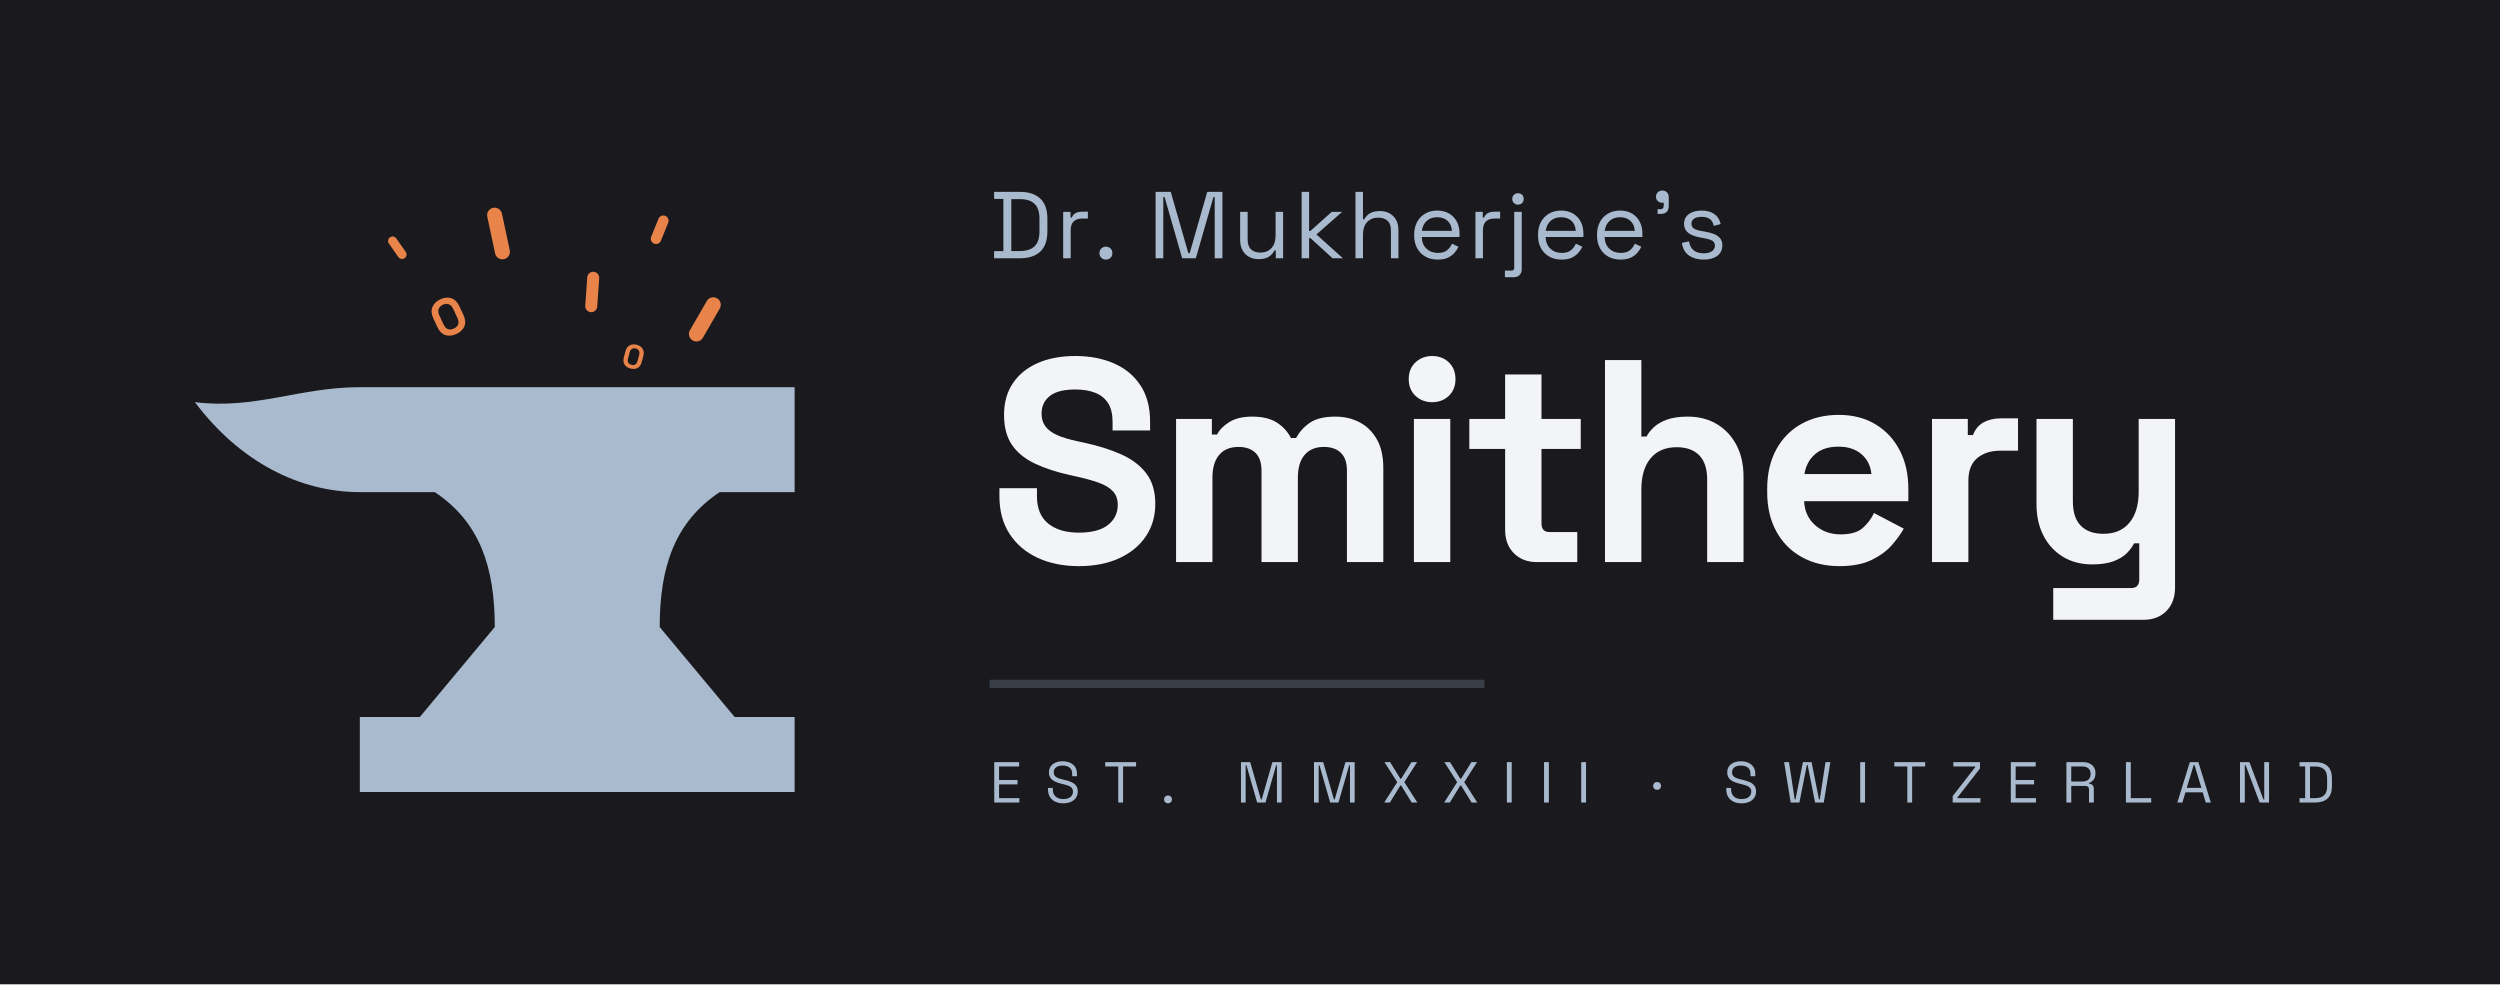
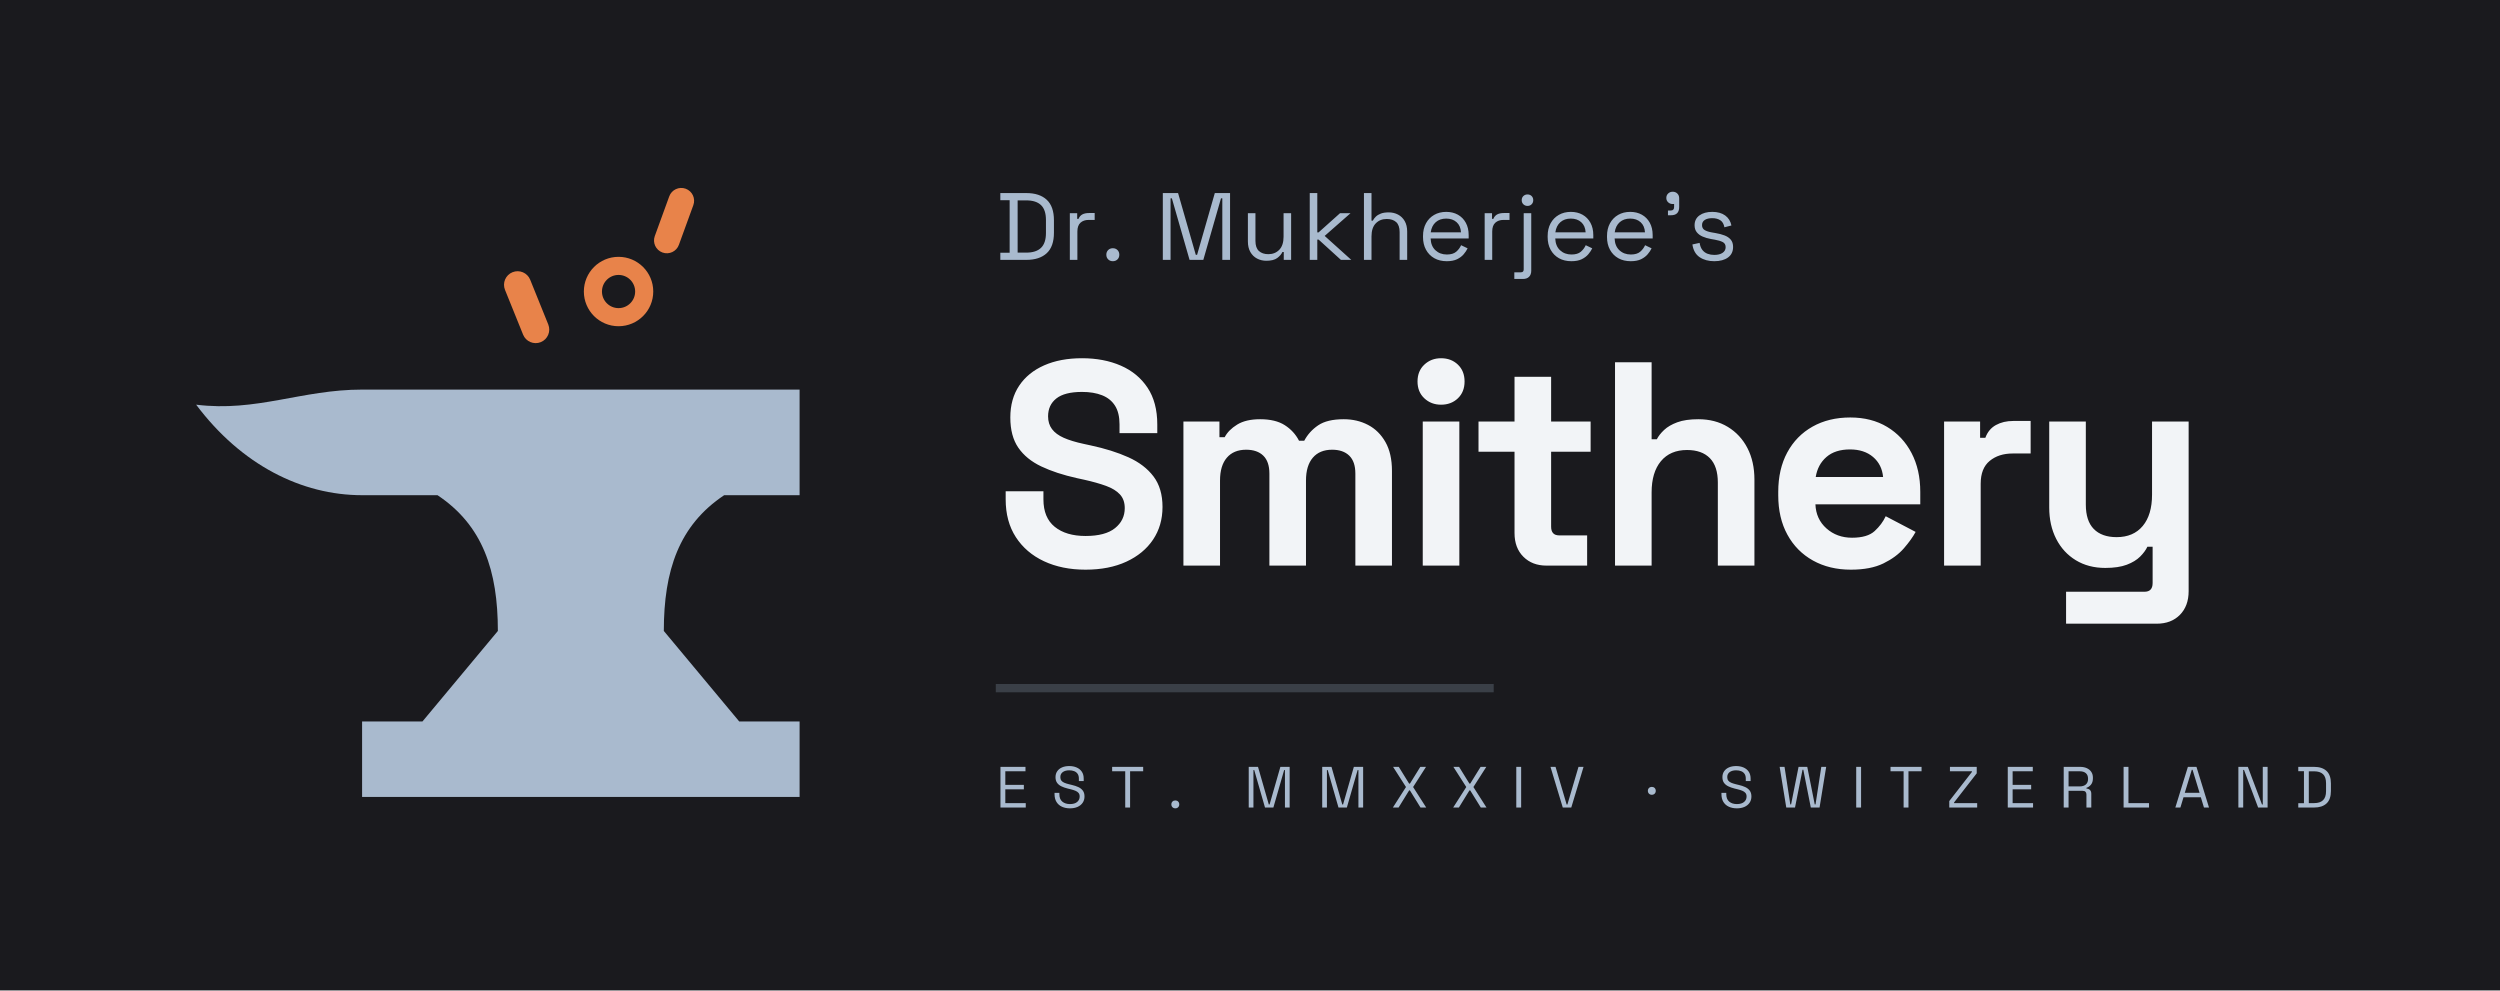
- <svg xmlns="http://www.w3.org/2000/svg" viewBox="0 0 606.298 238.712" width="606.298" height="238.712">
+ <svg xmlns="http://www.w3.org/2000/svg" viewBox="0 0 602.532 238.712" width="602.532" height="238.712">
  <rect width="100%" height="100%" fill="#1A1A1E" />
  <g transform="translate(40 40)">
    <g transform="translate(0 2.992)">
      <g transform="scale(1.818) translate(-4 -2)">
-         <path d="M42.887 22.901Q42.1 23.268 41.422 23.056Q40.743 22.843 40.332 21.961L39.811 20.844Q39.412 19.988 39.679 19.319Q39.946 18.65 40.733 18.283Q41.526 17.913 42.207 18.14Q42.888 18.367 43.288 19.223L43.808 20.34Q44.22 21.222 43.95 21.877Q43.68 22.532 42.887 22.901ZM42.549 22.178Q43.025 21.956 43.129 21.591Q43.233 21.226 43.008 20.744L42.458 19.564Q42.23 19.075 41.863 18.942Q41.495 18.808 41.07 19.006Q40.632 19.21 40.51 19.584Q40.387 19.958 40.605 20.428L41.156 21.608Q41.389 22.109 41.738 22.252Q42.086 22.394 42.549 22.178Z" fill="#E8834A" />
-         <path d="M66.095 27.51Q65.556 27.365 65.31 26.98Q65.064 26.595 65.226 25.991L65.431 25.226Q65.588 24.639 65.996 24.42Q66.404 24.201 66.943 24.345Q67.487 24.491 67.728 24.884Q67.97 25.277 67.813 25.864L67.608 26.629Q67.446 27.233 67.042 27.444Q66.639 27.655 66.095 27.51ZM66.228 27.014Q66.554 27.102 66.756 26.965Q66.958 26.828 67.047 26.497L67.264 25.689Q67.353 25.354 67.227 25.137Q67.102 24.919 66.811 24.841Q66.511 24.761 66.296 24.894Q66.08 25.027 65.994 25.349L65.778 26.157Q65.686 26.501 65.798 26.715Q65.911 26.929 66.228 27.014Z" fill="#E8834A" />
-         <rect x="47.5" y="6" width="2" height="7" rx="1" fill="#E8834A" transform="rotate(-12 48.5 9.5)" />
-         <rect x="34.4" y="9.7" width="1.2" height="3.4" rx="0.6" fill="#E8834A" transform="rotate(-35 35 11.4)" />
-         <rect x="60.2" y="14.6" width="1.6" height="5.4" rx="0.8" fill="#E8834A" transform="rotate(4 61 17.3)" />
-         <rect x="69.3" y="7" width="1.4" height="4" rx="0.7" fill="#E8834A" transform="rotate(22 70 9)" />
-         <rect x="75" y="17.7" width="2" height="6.5" rx="1" fill="#E8834A" transform="rotate(30 76 21)" />
+         <rect x="50" y="14" width="3.6" height="10" rx="1.8" fill="#E8834A" transform="rotate(-22 52 19)" />
+         <circle cx="64" cy="17" r="3.4" fill="none" stroke="#E8834A" stroke-width="2.4" />
+         <rect x="69.5" y="3" width="3.4" height="9" rx="1.7" fill="#E8834A" transform="rotate(20 71 8)" />
        <path d="M30 30 H88 V44 H78 C72 48 70 54 70 62 L80 74 H88 V84 H30 V74 H38 L48 62 C48 54 46 48 40 44 H30 C22 44 14 40 8 32 C16 33 22 30 30 30 Z" fill="#A9BACE" />
      </g>
    </g>
    <g transform="translate(0 0)">
      <path d="M201.091 22.632V20.911H203.337V8.253H201.091V6.532H207.355Q210.533 6.532 212.273 8.144Q214.012 9.756 214.012 13.097V16.084Q214.012 19.425 212.273 21.028Q210.533 22.632 207.355 22.632ZM205.263 20.884H207.369Q209.699 20.884 210.893 19.739Q212.087 18.593 212.087 16.159V13.021Q212.087 10.564 210.893 9.43Q209.699 8.296 207.369 8.296H205.263ZM217.843 22.632V11.387H219.617V12.757H219.933Q220.235 12.018 220.854 11.68Q221.473 11.341 222.5 11.341H223.831V13.003H222.373Q221.154 13.003 220.409 13.679Q219.663 14.355 219.663 15.787V22.632ZM228.208 22.954Q227.529 22.954 227.085 22.514Q226.64 22.075 226.64 21.388Q226.64 20.701 227.085 20.263Q227.529 19.825 228.208 19.825Q228.886 19.825 229.328 20.265Q229.769 20.704 229.769 21.391Q229.769 22.078 229.328 22.516Q228.886 22.954 228.208 22.954ZM240.255 22.632V6.532H243.93L248.199 21.411H248.515L252.784 6.532H256.459V22.632H254.593V7.8H254.277L250.015 22.632H246.699L242.437 7.8H242.121V22.632ZM265.213 22.849Q263.977 22.849 262.96 22.313Q261.944 21.777 261.351 20.736Q260.758 19.696 260.758 18.195V11.387H262.578V18.063Q262.578 19.727 263.415 20.493Q264.251 21.26 265.686 21.26Q267.297 21.26 268.327 20.195Q269.357 19.13 269.357 17.036V11.387H271.177V22.632H269.403V20.729H269.087Q268.713 21.532 267.824 22.191Q266.934 22.849 265.213 22.849ZM275.665 22.632V6.532H277.485V16.005H277.801L282.961 11.387H285.492L279.262 16.858L285.676 22.632H283.175L277.801 17.742H277.485V22.632ZM288.729 22.632V6.532H290.549V13.182H290.865Q291.114 12.684 291.579 12.226Q292.043 11.768 292.797 11.477Q293.55 11.187 294.693 11.187Q295.945 11.187 296.954 11.723Q297.963 12.259 298.556 13.288Q299.148 14.316 299.148 15.824V22.632H297.328V15.956Q297.328 14.276 296.492 13.526Q295.655 12.776 294.221 12.776Q292.609 12.776 291.579 13.833Q290.549 14.89 290.549 16.983V22.632ZM308.683 22.954Q306.965 22.954 305.682 22.23Q304.399 21.505 303.682 20.191Q302.966 18.876 302.966 17.148V16.872Q302.966 15.127 303.679 13.82Q304.392 12.514 305.655 11.79Q306.919 11.065 308.556 11.065Q310.153 11.065 311.37 11.747Q312.588 12.43 313.278 13.687Q313.968 14.944 313.968 16.659V17.469H304.799Q304.862 19.295 305.959 20.317Q307.057 21.339 308.71 21.339Q310.174 21.339 310.953 20.679Q311.732 20.019 312.145 19.098L313.714 19.85Q313.376 20.562 312.766 21.28Q312.157 21.998 311.178 22.476Q310.198 22.954 308.683 22.954ZM304.822 15.993H312.118Q312.026 14.416 311.055 13.548Q310.084 12.681 308.549 12.681Q307.017 12.681 306.033 13.548Q305.049 14.416 304.822 15.993ZM317.824 22.632V11.387H319.598V12.757H319.914Q320.216 12.018 320.835 11.68Q321.454 11.341 322.481 11.341H323.812V13.003H322.354Q321.135 13.003 320.39 13.679Q319.644 14.355 319.644 15.787V22.632ZM324.971 27.232V25.63H326.553Q327.231 25.63 327.231 24.94V11.387H329.051V25.244Q329.051 26.172 328.533 26.702Q328.014 27.232 327.044 27.232ZM328.141 9.629Q327.555 9.629 327.153 9.237Q326.752 8.845 326.752 8.246Q326.752 7.63 327.153 7.247Q327.555 6.863 328.141 6.863Q328.75 6.863 329.14 7.247Q329.53 7.63 329.53 8.246Q329.53 8.845 329.14 9.237Q328.75 9.629 328.141 9.629ZM338.721 22.954Q337.003 22.954 335.72 22.23Q334.437 21.505 333.72 20.191Q333.004 18.876 333.004 17.148V16.872Q333.004 15.127 333.717 13.82Q334.43 12.514 335.693 11.79Q336.957 11.065 338.594 11.065Q340.191 11.065 341.408 11.747Q342.626 12.43 343.316 13.687Q344.006 14.944 344.006 16.659V17.469H334.837Q334.9 19.295 335.997 20.317Q337.095 21.339 338.748 21.339Q340.212 21.339 340.991 20.679Q341.77 20.019 342.183 19.098L343.752 19.85Q343.414 20.562 342.804 21.28Q342.195 21.998 341.216 22.476Q340.236 22.954 338.721 22.954ZM334.86 15.993H342.156Q342.064 14.416 341.093 13.548Q340.122 12.681 338.587 12.681Q337.055 12.681 336.071 13.548Q335.087 14.416 334.86 15.993ZM353.027 22.954Q351.309 22.954 350.026 22.23Q348.743 21.505 348.026 20.191Q347.31 18.876 347.31 17.148V16.872Q347.31 15.127 348.023 13.82Q348.736 12.514 349.999 11.79Q351.263 11.065 352.9 11.065Q354.497 11.065 355.714 11.747Q356.932 12.43 357.622 13.687Q358.312 14.944 358.312 16.659V17.469H349.143Q349.206 19.295 350.303 20.317Q351.401 21.339 353.054 21.339Q354.518 21.339 355.297 20.679Q356.076 20.019 356.489 19.098L358.058 19.85Q357.72 20.562 357.11 21.28Q356.501 21.998 355.522 22.476Q354.542 22.954 353.027 22.954ZM349.166 15.993H356.462Q356.37 14.416 355.399 13.548Q354.428 12.681 352.893 12.681Q351.361 12.681 350.377 13.548Q349.393 14.416 349.166 15.993ZM361.999 11.878V10.739H362.651Q363.481 10.739 363.481 9.91V9.174H363.155Q362.496 9.174 362.05 8.76Q361.604 8.347 361.604 7.708Q361.604 7.05 362.05 6.63Q362.496 6.21 363.155 6.21Q363.82 6.21 364.263 6.65Q364.706 7.089 364.706 7.768V9.89Q364.706 11.878 362.734 11.878ZM373.157 22.954Q371.073 22.954 369.638 21.988Q368.204 21.022 367.889 18.918L369.626 18.538Q369.803 19.637 370.314 20.268Q370.824 20.9 371.567 21.169Q372.31 21.438 373.157 21.438Q374.43 21.438 375.166 20.934Q375.902 20.431 375.902 19.575Q375.902 18.703 375.205 18.342Q374.509 17.981 373.284 17.765L372.346 17.601Q371.248 17.403 370.357 17.017Q369.466 16.631 368.942 15.967Q368.417 15.303 368.417 14.29Q368.417 12.768 369.586 11.917Q370.754 11.065 372.68 11.065Q374.589 11.065 375.781 11.924Q376.972 12.784 377.298 14.343L375.603 14.779Q375.387 13.579 374.611 13.08Q373.835 12.581 372.68 12.581Q371.542 12.581 370.876 13.008Q370.211 13.434 370.211 14.25Q370.211 15.064 370.834 15.442Q371.457 15.821 372.533 16.008L373.471 16.172Q374.661 16.37 375.618 16.733Q376.575 17.096 377.135 17.757Q377.696 18.417 377.696 19.515Q377.696 21.162 376.47 22.058Q375.244 22.954 373.157 22.954Z" fill="#A9BACE" />
      <path d="M221.63 97.298Q215.96 97.298 211.62 95.268Q207.28 93.238 204.83 89.458Q202.38 85.678 202.38 80.358V78.398H211.48V80.358Q211.48 84.768 214.21 86.973Q216.94 89.178 221.63 89.178Q226.39 89.178 228.735 87.288Q231.08 85.398 231.08 82.458Q231.08 80.428 229.925 79.168Q228.77 77.908 226.565 77.103Q224.36 76.298 221.21 75.598L219.6 75.248Q214.56 74.128 210.955 72.413Q207.35 70.698 205.425 67.898Q203.5 65.098 203.5 60.618Q203.5 56.138 205.635 52.953Q207.77 49.768 211.655 48.053Q215.54 46.338 220.79 46.338Q226.04 46.338 230.135 48.123Q234.23 49.908 236.575 53.443Q238.92 56.978 238.92 62.298V64.398H229.82V62.298Q229.82 59.498 228.735 57.783Q227.65 56.068 225.62 55.263Q223.59 54.458 220.79 54.458Q216.59 54.458 214.595 56.033Q212.6 57.608 212.6 60.338Q212.6 62.158 213.545 63.418Q214.49 64.678 216.38 65.518Q218.27 66.358 221.21 66.988L222.82 67.338Q228.07 68.458 231.955 70.208Q235.84 71.958 238.01 74.828Q240.18 77.698 240.18 82.178Q240.18 86.658 237.905 90.053Q235.63 93.448 231.465 95.373Q227.3 97.298 221.63 97.298ZM245.22 96.318V61.598H253.9V65.378H255.16Q256.07 63.628 258.17 62.333Q260.27 61.038 263.7 61.038Q267.41 61.038 269.65 62.473Q271.89 63.908 273.08 66.218H274.34Q275.53 63.978 277.7 62.508Q279.87 61.038 283.86 61.038Q287.08 61.038 289.705 62.403Q292.33 63.768 293.905 66.533Q295.48 69.298 295.48 73.498V96.318H286.66V74.128Q286.66 71.258 285.19 69.823Q283.72 68.388 281.06 68.388Q278.05 68.388 276.405 70.313Q274.76 72.238 274.76 75.808V96.318H265.94V74.128Q265.94 71.258 264.47 69.823Q263 68.388 260.34 68.388Q257.33 68.388 255.685 70.313Q254.04 72.238 254.04 75.808V96.318ZM302.9 96.318V61.598H311.72V96.318ZM307.31 57.538Q304.93 57.538 303.285 55.998Q301.64 54.458 301.64 51.938Q301.64 49.418 303.285 47.878Q304.93 46.338 307.31 46.338Q309.76 46.338 311.37 47.878Q312.98 49.418 312.98 51.938Q312.98 54.458 311.37 55.998Q309.76 57.538 307.31 57.538ZM332.72 96.318Q329.29 96.318 327.155 94.183Q325.02 92.048 325.02 88.478V68.878H316.34V61.598H325.02V50.818H333.84V61.598H343.36V68.878H333.84V86.938Q333.84 89.038 335.8 89.038H342.52V96.318ZM349.24 96.318V47.318H358.06V65.868H359.32Q359.88 64.748 361.07 63.628Q362.26 62.508 364.255 61.773Q366.25 61.038 369.33 61.038Q373.39 61.038 376.435 62.893Q379.48 64.748 381.16 68.003Q382.84 71.258 382.84 75.598V96.318H374.02V76.298Q374.02 72.378 372.095 70.418Q370.17 68.458 366.6 68.458Q362.54 68.458 360.3 71.153Q358.06 73.848 358.06 78.678V96.318ZM406.08 97.298Q400.9 97.298 396.945 95.093Q392.99 92.888 390.785 88.863Q388.58 84.838 388.58 79.378V78.538Q388.58 73.078 390.75 69.053Q392.92 65.028 396.84 62.823Q400.76 60.618 405.94 60.618Q411.05 60.618 414.83 62.893Q418.61 65.168 420.71 69.193Q422.81 73.218 422.81 78.538V81.548H397.54Q397.68 85.118 400.2 87.358Q402.72 89.598 406.36 89.598Q410.07 89.598 411.82 87.988Q413.57 86.378 414.48 84.418L421.69 88.198Q420.71 90.018 418.855 92.153Q417 94.288 413.92 95.793Q410.84 97.298 406.08 97.298ZM397.61 74.968H413.85Q413.57 71.958 411.435 70.138Q409.3 68.318 405.87 68.318Q402.3 68.318 400.2 70.138Q398.1 71.958 397.61 74.968ZM428.55 96.318V61.598H437.23V65.518H438.49Q439.26 63.418 441.045 62.438Q442.83 61.458 445.21 61.458H449.41V69.298H445.07Q441.71 69.298 439.54 71.083Q437.37 72.868 437.37 76.578V96.318ZM457.95 110.318V102.618H476.85Q478.81 102.618 478.81 100.518V91.768H477.55Q476.99 92.958 475.8 94.148Q474.61 95.338 472.58 96.108Q470.55 96.878 467.4 96.878Q463.34 96.878 460.295 95.023Q457.25 93.168 455.57 89.878Q453.89 86.588 453.89 82.318V61.598H462.71V81.618Q462.71 85.538 464.635 87.498Q466.56 89.458 470.13 89.458Q474.19 89.458 476.43 86.763Q478.67 84.068 478.67 79.238V61.598H487.49V102.478Q487.49 106.048 485.39 108.183Q483.29 110.318 479.79 110.318Z" fill="#F2F4F7" />
-       <path d="M201.123 154.624V144.824H207.154V145.888H202.295V149.17H206.762V150.234H202.295V153.56H207.219V154.624ZM217.868 154.82Q216.793 154.82 215.955 154.439Q215.117 154.058 214.637 153.297Q214.157 152.536 214.157 151.392V151.09H215.321V151.392Q215.321 152.612 216.031 153.202Q216.741 153.792 217.868 153.792Q219.009 153.792 219.612 153.28Q220.215 152.768 220.215 151.971Q220.215 151.436 219.944 151.11Q219.673 150.783 219.183 150.582Q218.692 150.381 218.032 150.222L217.303 150.042Q216.444 149.828 215.787 149.505Q215.131 149.182 214.761 148.657Q214.391 148.131 214.391 147.305Q214.391 146.479 214.808 145.876Q215.225 145.274 215.967 144.951Q216.709 144.628 217.7 144.628Q218.69 144.628 219.479 144.97Q220.268 145.312 220.727 145.979Q221.186 146.647 221.186 147.651V148.24H220.023V147.651Q220.023 146.942 219.721 146.504Q219.42 146.067 218.894 145.861Q218.369 145.656 217.7 145.656Q216.73 145.656 216.143 146.08Q215.555 146.504 215.555 147.289Q215.555 147.812 215.803 148.133Q216.052 148.455 216.514 148.653Q216.977 148.851 217.625 149.007L218.354 149.186Q219.205 149.38 219.888 149.695Q220.57 150.01 220.975 150.55Q221.379 151.089 221.379 151.955Q221.379 152.821 220.944 153.465Q220.509 154.11 219.72 154.465Q218.932 154.82 217.868 154.82ZM231.194 154.624V145.888H228.04V144.824H235.52V145.888H232.366V154.624ZM243.266 154.82Q242.853 154.82 242.582 154.552Q242.312 154.285 242.312 153.867Q242.312 153.449 242.582 153.182Q242.853 152.915 243.266 152.915Q243.679 152.915 243.948 153.183Q244.216 153.451 244.216 153.869Q244.216 154.287 243.948 154.553Q243.679 154.82 243.266 154.82ZM260.959 154.624V144.824H263.196L265.795 153.881H265.987L268.585 144.824H270.823V154.624H269.687V145.596H269.494L266.9 154.624H264.882L262.287 145.596H262.095V154.624ZM278.669 154.624V144.824H280.906L283.505 153.881H283.697L286.295 144.824H288.533V154.624H287.397V145.596H287.204L284.61 154.624H282.592L279.997 145.596H279.805V154.624ZM295.703 154.624 298.861 149.682 295.751 144.824H297.125L299.618 148.863H299.81L302.313 144.824H303.687L300.577 149.682L303.735 154.624H302.361L299.81 150.501H299.618L297.078 154.624ZM310.235 154.624 313.393 149.682 310.283 144.824H311.657L314.15 148.863H314.342L316.845 144.824H318.219L315.109 149.682L318.267 154.624H316.893L314.342 150.501H314.15L311.61 154.624ZM325.443 154.624V144.824H326.615V154.624ZM334.459 154.624V144.824H335.631V154.624ZM343.475 154.624V144.824H344.647V154.624ZM361.875 151.552Q361.462 151.552 361.192 151.285Q360.921 151.017 360.921 150.599Q360.921 150.181 361.192 149.914Q361.462 149.648 361.875 149.648Q362.288 149.648 362.557 149.915Q362.826 150.183 362.826 150.601Q362.826 151.019 362.557 151.286Q362.288 151.552 361.875 151.552ZM382.368 154.82Q381.293 154.82 380.455 154.439Q379.617 154.058 379.137 153.297Q378.657 152.536 378.657 151.392V151.09H379.821V151.392Q379.821 152.612 380.531 153.202Q381.241 153.792 382.368 153.792Q383.509 153.792 384.112 153.28Q384.715 152.768 384.715 151.971Q384.715 151.436 384.444 151.11Q384.173 150.783 383.683 150.582Q383.192 150.381 382.532 150.222L381.803 150.042Q380.944 149.828 380.287 149.505Q379.631 149.182 379.261 148.657Q378.891 148.131 378.891 147.305Q378.891 146.479 379.308 145.876Q379.725 145.274 380.467 144.951Q381.209 144.628 382.2 144.628Q383.19 144.628 383.979 144.97Q384.768 145.312 385.227 145.979Q385.686 146.647 385.686 147.651V148.24H384.523V147.651Q384.523 146.942 384.221 146.504Q383.92 146.067 383.394 145.861Q382.869 145.656 382.2 145.656Q381.23 145.656 380.643 146.08Q380.055 146.504 380.055 147.289Q380.055 147.812 380.303 148.133Q380.552 148.455 381.014 148.653Q381.477 148.851 382.125 149.007L382.854 149.186Q383.705 149.38 384.388 149.695Q385.07 150.01 385.475 150.55Q385.879 151.089 385.879 151.955Q385.879 152.821 385.444 153.465Q385.009 154.11 384.22 154.465Q383.432 154.82 382.368 154.82ZM394.28 154.624 392.683 144.824H393.861L395.251 153.873H395.443L397.242 144.824H399.34L401.139 153.873H401.331L402.721 144.824H403.899L402.302 154.624H400.194L398.387 145.518H398.195L396.388 154.624ZM411.137 154.624V144.824H412.309V154.624ZM422.56 154.624V145.888H419.406V144.824H426.886V145.888H423.732V154.624ZM433.566 154.624V153.067L439.026 146.044V145.88H433.726V144.824H440.183V146.381L434.722 153.404V153.568H440.29V154.624ZM447.663 154.624V144.824H453.694V145.888H448.835V149.17H453.302V150.234H448.835V153.56H453.759V154.624ZM461.145 154.624V144.824H465.103Q466.017 144.824 466.708 145.136Q467.399 145.448 467.792 146.031Q468.184 146.614 468.184 147.432V147.58Q468.184 148.542 467.725 149.103Q467.265 149.664 466.629 149.866V150.058Q467.139 150.076 467.467 150.389Q467.795 150.701 467.795 151.329V154.624H466.623V151.475Q466.623 151.06 466.398 150.83Q466.174 150.6 465.708 150.6H462.317V154.624ZM462.317 149.536H464.986Q465.952 149.536 466.482 149.07Q467.012 148.604 467.012 147.757V147.667Q467.012 146.82 466.494 146.354Q465.976 145.888 464.986 145.888H462.317ZM475.579 154.624V144.824H476.751V153.56H481.708V154.624ZM488.051 154.624 491.075 144.824H493.142L496.165 154.624H494.947L494.196 152.15H490.02L489.27 154.624ZM490.325 151.078H493.891L492.204 145.539H492.012ZM503.243 154.624V144.824H505.524L508.931 153.881H509.124V144.824H510.288V154.624H508.006L504.599 145.557H504.407V154.624ZM517.68 154.624V153.577H519.047V145.871H517.68V144.824H521.493Q523.427 144.824 524.486 145.805Q525.545 146.786 525.545 148.82V150.638Q525.545 152.672 524.486 153.648Q523.427 154.624 521.493 154.624ZM520.219 153.56H521.501Q522.92 153.56 523.646 152.863Q524.373 152.166 524.373 150.684V148.774Q524.373 147.278 523.646 146.588Q522.92 145.898 521.501 145.898H520.219Z" fill="#A9BACE" />
+       <path d="M201.123 154.624V144.824H207.154V145.888H202.295V149.17H206.762V150.234H202.295V153.56H207.219V154.624ZM217.868 154.82Q216.793 154.82 215.955 154.439Q215.117 154.058 214.637 153.297Q214.157 152.536 214.157 151.392V151.09H215.321V151.392Q215.321 152.612 216.031 153.202Q216.741 153.792 217.868 153.792Q219.009 153.792 219.612 153.28Q220.215 152.768 220.215 151.971Q220.215 151.436 219.944 151.11Q219.673 150.783 219.183 150.582Q218.692 150.381 218.032 150.222L217.303 150.042Q216.444 149.828 215.787 149.505Q215.131 149.182 214.761 148.657Q214.391 148.131 214.391 147.305Q214.391 146.479 214.808 145.876Q215.225 145.274 215.967 144.951Q216.709 144.628 217.7 144.628Q218.69 144.628 219.479 144.97Q220.268 145.312 220.727 145.979Q221.186 146.647 221.186 147.651V148.24H220.023V147.651Q220.023 146.942 219.721 146.504Q219.42 146.067 218.894 145.861Q218.369 145.656 217.7 145.656Q216.73 145.656 216.143 146.08Q215.555 146.504 215.555 147.289Q215.555 147.812 215.803 148.133Q216.052 148.455 216.514 148.653Q216.977 148.851 217.625 149.007L218.354 149.186Q219.205 149.38 219.888 149.695Q220.57 150.01 220.975 150.55Q221.379 151.089 221.379 151.955Q221.379 152.821 220.944 153.465Q220.509 154.11 219.72 154.465Q218.932 154.82 217.868 154.82ZM231.194 154.624V145.888H228.04V144.824H235.52V145.888H232.366V154.624ZM243.266 154.82Q242.853 154.82 242.582 154.552Q242.312 154.285 242.312 153.867Q242.312 153.449 242.582 153.182Q242.853 152.915 243.266 152.915Q243.679 152.915 243.948 153.183Q244.216 153.451 244.216 153.869Q244.216 154.287 243.948 154.553Q243.679 154.82 243.266 154.82ZM260.959 154.624V144.824H263.196L265.795 153.881H265.987L268.585 144.824H270.823V154.624H269.687V145.596H269.494L266.9 154.624H264.882L262.287 145.596H262.095V154.624ZM278.669 154.624V144.824H280.906L283.505 153.881H283.697L286.295 144.824H288.533V154.624H287.397V145.596H287.204L284.61 154.624H282.592L279.997 145.596H279.805V154.624ZM295.703 154.624 298.861 149.682 295.751 144.824H297.125L299.618 148.863H299.81L302.313 144.824H303.687L300.577 149.682L303.735 154.624H302.361L299.81 150.501H299.618L297.078 154.624ZM310.235 154.624 313.393 149.682 310.283 144.824H311.657L314.15 148.863H314.342L316.845 144.824H318.219L315.109 149.682L318.267 154.624H316.893L314.342 150.501H314.15L311.61 154.624ZM325.443 154.624V144.824H326.615V154.624ZM336.647 154.624 333.687 144.824H334.906L337.584 153.911H337.76L340.438 144.824H341.656L338.697 154.624ZM358.109 151.552Q357.696 151.552 357.426 151.285Q357.155 151.017 357.155 150.599Q357.155 150.181 357.426 149.914Q357.696 149.648 358.109 149.648Q358.522 149.648 358.791 149.915Q359.06 150.183 359.06 150.601Q359.06 151.019 358.791 151.286Q358.522 151.552 358.109 151.552ZM378.602 154.82Q377.527 154.82 376.689 154.439Q375.851 154.058 375.371 153.297Q374.891 152.536 374.891 151.392V151.09H376.055V151.392Q376.055 152.612 376.765 153.202Q377.475 153.792 378.602 153.792Q379.743 153.792 380.346 153.28Q380.949 152.768 380.949 151.971Q380.949 151.436 380.678 151.11Q380.407 150.783 379.917 150.582Q379.426 150.381 378.766 150.222L378.037 150.042Q377.178 149.828 376.521 149.505Q375.865 149.182 375.495 148.657Q375.125 148.131 375.125 147.305Q375.125 146.479 375.542 145.876Q375.959 145.274 376.701 144.951Q377.443 144.628 378.434 144.628Q379.424 144.628 380.213 144.97Q381.002 145.312 381.461 145.979Q381.92 146.647 381.92 147.651V148.24H380.757V147.651Q380.757 146.942 380.455 146.504Q380.154 146.067 379.628 145.861Q379.103 145.656 378.434 145.656Q377.464 145.656 376.877 146.08Q376.289 146.504 376.289 147.289Q376.289 147.812 376.537 148.133Q376.786 148.455 377.248 148.653Q377.711 148.851 378.359 149.007L379.088 149.186Q379.939 149.38 380.622 149.695Q381.304 150.01 381.709 150.55Q382.113 151.089 382.113 151.955Q382.113 152.821 381.678 153.465Q381.243 154.11 380.454 154.465Q379.666 154.82 378.602 154.82ZM390.514 154.624 388.917 144.824H390.095L391.485 153.873H391.677L393.476 144.824H395.574L397.373 153.873H397.565L398.955 144.824H400.133L398.536 154.624H396.428L394.621 145.518H394.429L392.622 154.624ZM407.371 154.624V144.824H408.543V154.624ZM418.794 154.624V145.888H415.64V144.824H423.12V145.888H419.966V154.624ZM429.8 154.624V153.067L435.26 146.044V145.88H429.96V144.824H436.417V146.381L430.956 153.404V153.568H436.524V154.624ZM443.897 154.624V144.824H449.928V145.888H445.069V149.17H449.536V150.234H445.069V153.56H449.993V154.624ZM457.379 154.624V144.824H461.337Q462.251 144.824 462.942 145.136Q463.633 145.448 464.026 146.031Q464.418 146.614 464.418 147.432V147.58Q464.418 148.542 463.959 149.103Q463.499 149.664 462.863 149.866V150.058Q463.373 150.076 463.701 150.389Q464.029 150.701 464.029 151.329V154.624H462.857V151.475Q462.857 151.06 462.632 150.83Q462.408 150.6 461.942 150.6H458.551V154.624ZM458.551 149.536H461.22Q462.186 149.536 462.716 149.07Q463.246 148.604 463.246 147.757V147.667Q463.246 146.82 462.728 146.354Q462.21 145.888 461.22 145.888H458.551ZM471.813 154.624V144.824H472.985V153.56H477.942V154.624ZM484.285 154.624 487.309 144.824H489.376L492.399 154.624H491.181L490.43 152.15H486.254L485.504 154.624ZM486.559 151.078H490.125L488.438 145.539H488.246ZM499.477 154.624V144.824H501.758L505.165 153.881H505.358V144.824H506.522V154.624H504.24L500.833 145.557H500.641V154.624ZM513.914 154.624V153.577H515.281V145.871H513.914V144.824H517.727Q519.661 144.824 520.72 145.805Q521.779 146.786 521.779 148.82V150.638Q521.779 152.672 520.72 153.648Q519.661 154.624 517.727 154.624ZM516.453 153.56H517.735Q519.154 153.56 519.88 152.863Q520.607 152.166 520.607 150.684V148.774Q520.607 147.278 519.88 146.588Q519.154 145.898 517.735 145.898H516.453Z" fill="#A9BACE" />
      <rect x="200" y="124.848" width="120" height="2" fill="#3A3F47" />
    </g>
  </g>
</svg>
